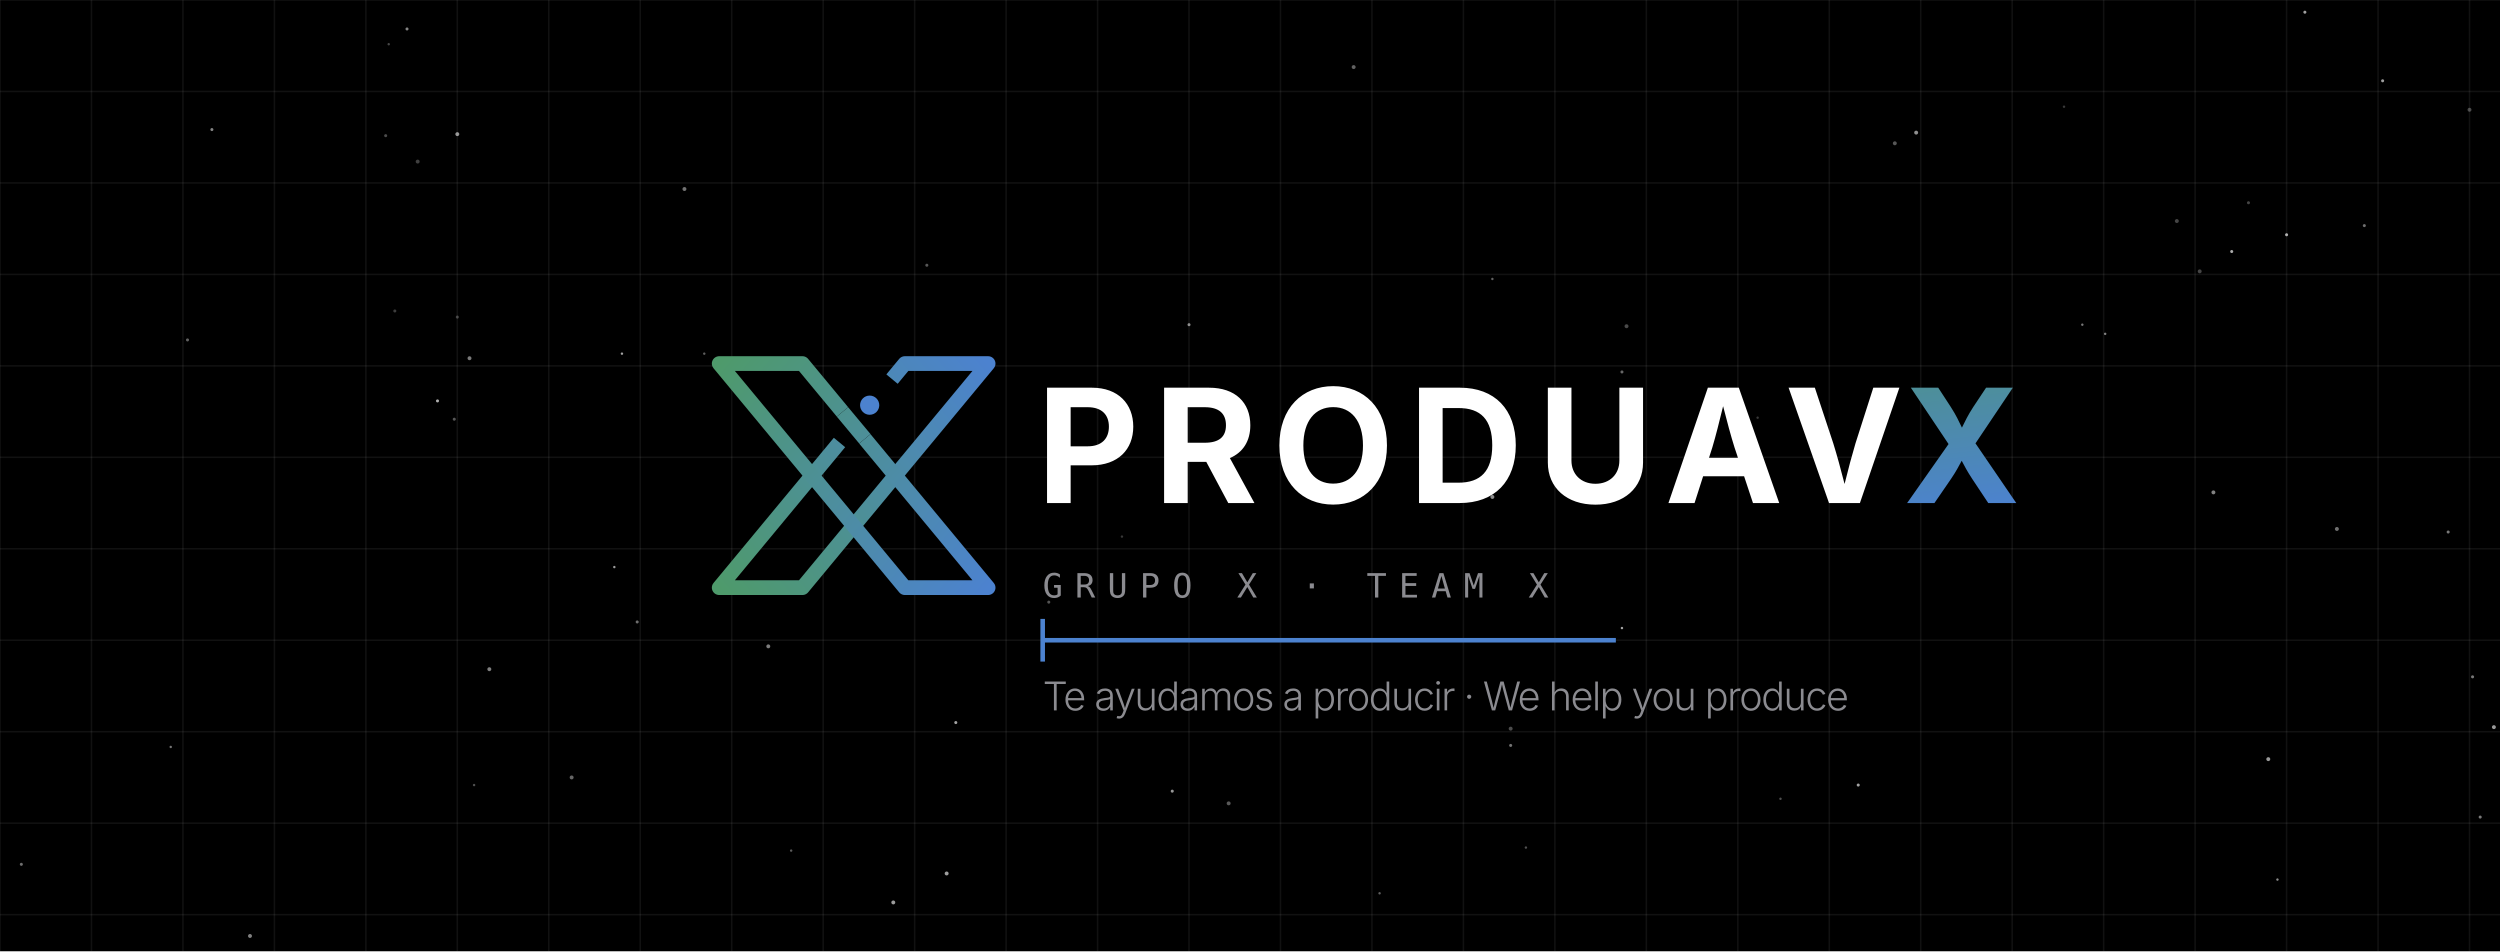
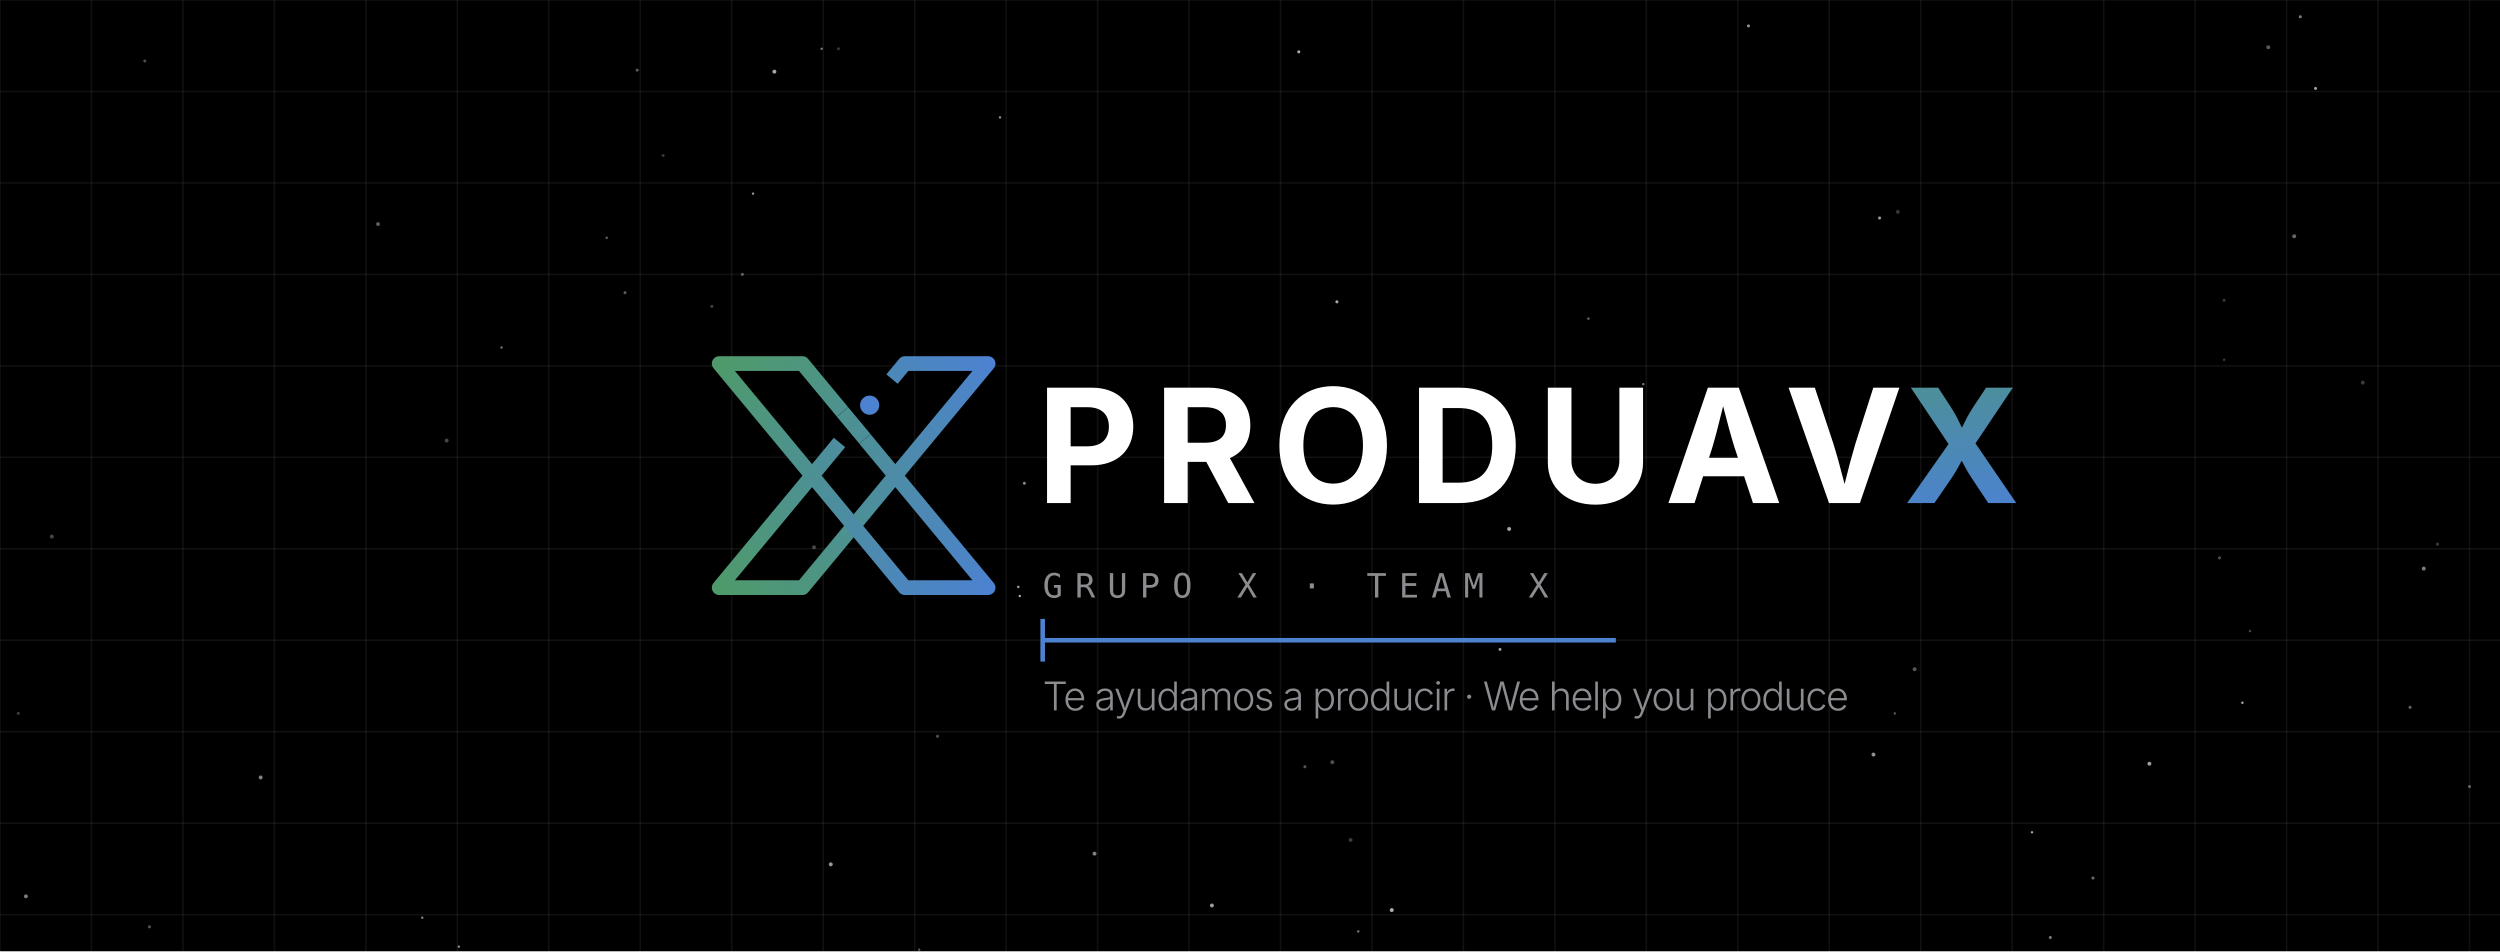
<svg xmlns="http://www.w3.org/2000/svg" viewBox="0 0 1640 624">
  <rect width="1640" height="624" fill="#000" />
  <g stroke="#fff" stroke-opacity=".07" stroke-width="1">
    <line x1="0" y1="0" x2="0" y2="624" />
    <line x1="60" y1="0" x2="60" y2="624" />
    <line x1="120" y1="0" x2="120" y2="624" />
    <line x1="180" y1="0" x2="180" y2="624" />
    <line x1="240" y1="0" x2="240" y2="624" />
    <line x1="300" y1="0" x2="300" y2="624" />
    <line x1="360" y1="0" x2="360" y2="624" />
    <line x1="420" y1="0" x2="420" y2="624" />
    <line x1="480" y1="0" x2="480" y2="624" />
    <line x1="540" y1="0" x2="540" y2="624" />
    <line x1="600" y1="0" x2="600" y2="624" />
    <line x1="660" y1="0" x2="660" y2="624" />
    <line x1="720" y1="0" x2="720" y2="624" />
    <line x1="780" y1="0" x2="780" y2="624" />
    <line x1="840" y1="0" x2="840" y2="624" />
    <line x1="900" y1="0" x2="900" y2="624" />
    <line x1="960" y1="0" x2="960" y2="624" />
    <line x1="1020" y1="0" x2="1020" y2="624" />
    <line x1="1080" y1="0" x2="1080" y2="624" />
    <line x1="1140" y1="0" x2="1140" y2="624" />
    <line x1="1200" y1="0" x2="1200" y2="624" />
    <line x1="1260" y1="0" x2="1260" y2="624" />
    <line x1="1320" y1="0" x2="1320" y2="624" />
    <line x1="1380" y1="0" x2="1380" y2="624" />
    <line x1="1440" y1="0" x2="1440" y2="624" />
    <line x1="1500" y1="0" x2="1500" y2="624" />
    <line x1="1560" y1="0" x2="1560" y2="624" />
    <line x1="1620" y1="0" x2="1620" y2="624" />
    <line x1="0" y1="0" x2="1640" y2="0" />
    <line x1="0" y1="60" x2="1640" y2="60" />
    <line x1="0" y1="120" x2="1640" y2="120" />
    <line x1="0" y1="180" x2="1640" y2="180" />
    <line x1="0" y1="240" x2="1640" y2="240" />
    <line x1="0" y1="300" x2="1640" y2="300" />
    <line x1="0" y1="360" x2="1640" y2="360" />
    <line x1="0" y1="420" x2="1640" y2="420" />
    <line x1="0" y1="480" x2="1640" y2="480" />
    <line x1="0" y1="540" x2="1640" y2="540" />
    <line x1="0" y1="600" x2="1640" y2="600" />
  </g>
-   <circle cx="1168" cy="524" r="0.8" fill="#fff" opacity="0.31" />
-   <circle cx="274" cy="106" r="1.3" fill="#fff" opacity="0.25" />
-   <circle cx="1243" cy="94" r="1.3" fill="#fff" opacity="0.34" />
-   <circle cx="1512" cy="8" r="1" fill="#fff" opacity="0.63" />
-   <circle cx="1620" cy="72" r="1.3" fill="#fff" opacity="0.28" />
-   <circle cx="806" cy="527" r="1.3" fill="#fff" opacity="0.35" />
-   <circle cx="1563" cy="53" r="1" fill="#fff" opacity="0.62" />
-   <circle cx="259" cy="204" r="1" fill="#fff" opacity="0.24" />
-   <circle cx="1064" cy="412" r="0.8" fill="#fff" opacity="0.66" />
-   <circle cx="519" cy="558" r="0.8" fill="#fff" opacity="0.36" />
-   <circle cx="403" cy="372" r="0.8" fill="#fff" opacity="0.61" />
-   <circle cx="1627" cy="536" r="1" fill="#fff" opacity="0.48" />
-   <circle cx="449" cy="124" r="1.3" fill="#fff" opacity="0.45" />
-   <circle cx="253" cy="89" r="1" fill="#fff" opacity="0.30" />
-   <circle cx="991" cy="489" r="1" fill="#fff" opacity="0.45" />
-   <circle cx="1636" cy="477" r="1.3" fill="#fff" opacity="0.60" />
-   <circle cx="139" cy="85" r="1" fill="#fff" opacity="0.52" />
-   <circle cx="1064" cy="244" r="1" fill="#fff" opacity="0.40" />
-   <circle cx="769" cy="519" r="1" fill="#fff" opacity="0.59" />
-   <circle cx="1219" cy="515" r="1" fill="#fff" opacity="0.64" />
-   <circle cx="408" cy="232" r="0.8" fill="#fff" opacity="0.64" />
-   <circle cx="1153" cy="274" r="0.8" fill="#fff" opacity="0.22" />
-   <circle cx="1622" cy="444" r="1" fill="#fff" opacity="0.47" />
-   <circle cx="945" cy="256" r="1" fill="#fff" opacity="0.62" />
-   <circle cx="462" cy="232" r="0.8" fill="#fff" opacity="0.37" />
-   <circle cx="1488" cy="498" r="1.3" fill="#fff" opacity="0.60" />
-   <circle cx="1494" cy="577" r="0.8" fill="#fff" opacity="0.55" />
-   <circle cx="688" cy="395" r="1" fill="#fff" opacity="0.33" />
-   <circle cx="627" cy="474" r="1" fill="#fff" opacity="0.64" />
-   <circle cx="14" cy="567" r="1" fill="#fff" opacity="0.43" />
-   <circle cx="112" cy="490" r="0.8" fill="#fff" opacity="0.46" />
-   <circle cx="1475" cy="133" r="1" fill="#fff" opacity="0.27" />
-   <circle cx="1354" cy="70" r="0.8" fill="#fff" opacity="0.23" />
-   <circle cx="1533" cy="347" r="1.3" fill="#fff" opacity="0.44" />
-   <circle cx="300" cy="208" r="1" fill="#fff" opacity="0.25" />
-   <circle cx="300" cy="88" r="1.3" fill="#fff" opacity="0.58" />
-   <circle cx="979" cy="326" r="1.3" fill="#fff" opacity="0.55" />
-   <circle cx="418" cy="408" r="1" fill="#fff" opacity="0.43" />
-   <circle cx="621" cy="573" r="1.3" fill="#fff" opacity="0.62" />
-   <circle cx="1366" cy="213" r="0.8" fill="#fff" opacity="0.47" />
-   <circle cx="298" cy="275" r="1" fill="#fff" opacity="0.34" />
-   <circle cx="1428" cy="145" r="1.3" fill="#fff" opacity="0.27" />
-   <circle cx="164" cy="614" r="1.3" fill="#fff" opacity="0.50" />
-   <circle cx="1551" cy="148" r="1" fill="#fff" opacity="0.43" />
-   <circle cx="308" cy="235" r="1.3" fill="#fff" opacity="0.48" />
-   <circle cx="780" cy="213" r="1" fill="#fff" opacity="0.54" />
-   <circle cx="255" cy="29" r="0.8" fill="#fff" opacity="0.28" />
-   <circle cx="311" cy="515" r="0.8" fill="#fff" opacity="0.32" />
-   <circle cx="504" cy="424" r="1.3" fill="#fff" opacity="0.49" />
-   <circle cx="1464" cy="165" r="1" fill="#fff" opacity="0.67" />
-   <circle cx="905" cy="586" r="0.8" fill="#fff" opacity="0.37" />
-   <circle cx="979" cy="183" r="0.8" fill="#fff" opacity="0.38" />
-   <circle cx="375" cy="510" r="1.3" fill="#fff" opacity="0.40" />
-   <circle cx="123" cy="223" r="1" fill="#fff" opacity="0.38" />
-   <circle cx="736" cy="352" r="0.8" fill="#fff" opacity="0.22" />
-   <circle cx="267" cy="19" r="1" fill="#fff" opacity="0.52" />
-   <circle cx="888" cy="44" r="1.3" fill="#fff" opacity="0.38" />
-   <circle cx="321" cy="439" r="1.3" fill="#fff" opacity="0.50" />
-   <circle cx="586" cy="592" r="1.3" fill="#fff" opacity="0.61" />
-   <circle cx="1452" cy="323" r="1.3" fill="#fff" opacity="0.51" />
-   <circle cx="608" cy="174" r="1" fill="#fff" opacity="0.34" />
-   <circle cx="1443" cy="178" r="1.3" fill="#fff" opacity="0.27" />
-   <circle cx="1001" cy="556" r="0.8" fill="#fff" opacity="0.32" />
-   <circle cx="1500" cy="154" r="1" fill="#fff" opacity="0.68" />
-   <circle cx="1257" cy="87" r="1.3" fill="#fff" opacity="0.56" />
-   <circle cx="1381" cy="219" r="0.8" fill="#fff" opacity="0.50" />
-   <circle cx="1067" cy="214" r="1.3" fill="#fff" opacity="0.29" />
-   <circle cx="991" cy="478" r="1.3" fill="#fff" opacity="0.30" />
-   <circle cx="287" cy="263" r="1" fill="#fff" opacity="0.68" />
-   <circle cx="1606" cy="349" r="1" fill="#fff" opacity="0.47" />
+   <circle cx="856" cy="503" r="1" fill="#fff" opacity="0.34" />
+   <circle cx="1256" cy="439" r="1.3" fill="#fff" opacity="0.34" />
+   <circle cx="1505" cy="155" r="1.3" fill="#fff" opacity="0.41" />
+   <circle cx="1410" cy="501" r="1.3" fill="#fff" opacity="0.62" />
+   <circle cx="1550" cy="251" r="1.3" fill="#fff" opacity="0.23" />
+   <circle cx="1333" cy="546" r="0.8" fill="#fff" opacity="0.64" />
+   <circle cx="874" cy="500" r="1.3" fill="#fff" opacity="0.31" />
+   <circle cx="886" cy="551" r="1.3" fill="#fff" opacity="0.23" />
+   <circle cx="672" cy="317" r="1" fill="#fff" opacity="0.52" />
+   <circle cx="984" cy="426" r="1" fill="#fff" opacity="0.61" />
+   <circle cx="1509" cy="11" r="1" fill="#fff" opacity="0.49" />
+   <circle cx="1471" cy="461" r="0.8" fill="#fff" opacity="0.68" />
+   <circle cx="615" cy="483" r="1" fill="#fff" opacity="0.32" />
+   <circle cx="913" cy="597" r="1.3" fill="#fff" opacity="0.68" />
+   <circle cx="95" cy="40" r="1" fill="#fff" opacity="0.30" />
+   <circle cx="990" cy="347" r="1.3" fill="#fff" opacity="0.65" />
+   <circle cx="410" cy="192" r="1" fill="#fff" opacity="0.36" />
+   <circle cx="545" cy="567" r="1.3" fill="#fff" opacity="0.59" />
+   <circle cx="550" cy="32" r="1" fill="#fff" opacity="0.21" />
+   <circle cx="1221" cy="296" r="0.8" fill="#fff" opacity="0.56" />
+   <circle cx="508" cy="47" r="1.3" fill="#fff" opacity="0.66" />
+   <circle cx="34" cy="352" r="1.3" fill="#fff" opacity="0.27" />
+   <circle cx="795" cy="594" r="1.3" fill="#fff" opacity="0.61" />
+   <circle cx="301" cy="621" r="0.8" fill="#fff" opacity="0.54" />
+   <circle cx="1488" cy="31" r="1.3" fill="#fff" opacity="0.35" />
+   <circle cx="1459" cy="197" r="1" fill="#fff" opacity="0.22" />
+   <circle cx="1519" cy="58" r="1" fill="#fff" opacity="0.62" />
+   <circle cx="1078" cy="252" r="0.8" fill="#fff" opacity="0.47" />
+   <circle cx="891" cy="611" r="0.8" fill="#fff" opacity="0.47" />
+   <circle cx="435" cy="102" r="1" fill="#fff" opacity="0.22" />
+   <circle cx="1456" cy="366" r="1" fill="#fff" opacity="0.31" />
+   <circle cx="669" cy="391" r="0.8" fill="#fff" opacity="0.68" />
+   <circle cx="1233" cy="143" r="1" fill="#fff" opacity="0.61" />
+   <circle cx="1590" cy="373" r="1.3" fill="#fff" opacity="0.49" />
+   <circle cx="852" cy="34" r="1" fill="#fff" opacity="0.68" />
+   <circle cx="277" cy="602" r="0.8" fill="#fff" opacity="0.51" />
+   <circle cx="603" cy="623" r="0.8" fill="#fff" opacity="0.35" />
+   <circle cx="583" cy="369" r="1.3" fill="#fff" opacity="0.25" />
+   <circle cx="17" cy="588" r="1.3" fill="#fff" opacity="0.48" />
+   <circle cx="293" cy="289" r="1.3" fill="#fff" opacity="0.27" />
+   <circle cx="901" cy="283" r="1" fill="#fff" opacity="0.33" />
+   <circle cx="1620" cy="516" r="1" fill="#fff" opacity="0.37" />
+   <circle cx="539" cy="32" r="0.8" fill="#fff" opacity="0.46" />
+   <circle cx="1147" cy="17" r="1" fill="#fff" opacity="0.56" />
+   <circle cx="494" cy="127" r="0.8" fill="#fff" opacity="0.59" />
+   <circle cx="1345" cy="615" r="1" fill="#fff" opacity="0.47" />
+   <circle cx="1245" cy="139" r="1.3" fill="#fff" opacity="0.21" />
+   <circle cx="656" cy="77" r="0.8" fill="#fff" opacity="0.57" />
+   <circle cx="98" cy="608" r="1" fill="#fff" opacity="0.33" />
+   <circle cx="570" cy="339" r="1" fill="#fff" opacity="0.40" />
+   <circle cx="12" cy="468" r="1" fill="#fff" opacity="0.24" />
+   <circle cx="1229" cy="495" r="1.3" fill="#fff" opacity="0.57" />
+   <circle cx="467" cy="201" r="1" fill="#fff" opacity="0.26" />
+   <circle cx="1373" cy="576" r="1" fill="#fff" opacity="0.42" />
+   <circle cx="418" cy="46" r="1" fill="#fff" opacity="0.36" />
+   <circle cx="329" cy="228" r="0.8" fill="#fff" opacity="0.45" />
+   <circle cx="1599" cy="357" r="1" fill="#fff" opacity="0.24" />
+   <circle cx="718" cy="560" r="1.3" fill="#fff" opacity="0.50" />
+   <circle cx="1476" cy="414" r="0.8" fill="#fff" opacity="0.28" />
+   <circle cx="877" cy="198" r="1" fill="#fff" opacity="0.68" />
+   <circle cx="668" cy="385" r="0.8" fill="#fff" opacity="0.65" />
+   <circle cx="248" cy="147" r="1.3" fill="#fff" opacity="0.36" />
+   <circle cx="1243" cy="468" r="0.8" fill="#fff" opacity="0.34" />
+   <circle cx="398" cy="156" r="0.8" fill="#fff" opacity="0.39" />
+   <circle cx="1042" cy="209" r="0.8" fill="#fff" opacity="0.42" />
+   <circle cx="1459" cy="236" r="0.8" fill="#fff" opacity="0.24" />
+   <circle cx="487" cy="180" r="1" fill="#fff" opacity="0.36" />
+   <circle cx="1581" cy="464" r="1" fill="#fff" opacity="0.39" />
+   <circle cx="534" cy="359" r="1.3" fill="#fff" opacity="0.27" />
+   <circle cx="171" cy="510" r="1.3" fill="#fff" opacity="0.51" />
  <g transform="translate(455.0 207.0) scale(2.100)">
    <defs>
      <linearGradient id="g1" gradientUnits="userSpaceOnUse" x1="8" y1="15" x2="92" y2="85">
        <stop offset="0" stop-color="#4E9A6B" />
        <stop offset="1" stop-color="#4C82CF" />
      </linearGradient>
      <linearGradient id="g2" gradientUnits="userSpaceOnUse" x1="92" y1="15" x2="8" y2="85">
        <stop offset="0" stop-color="#4C82CF" />
        <stop offset="1" stop-color="#4E9A6B" />
      </linearGradient>
    </defs>
    <g fill="none" stroke-width="4.6" stroke-linejoin="round" stroke-linecap="round">
      <polygon points="66,15 92,15 34,85 8,85" stroke="url(#g2)" />
      <polygon points="8,15 34,15 92,85 66,85" stroke="url(#g1)" />
      <line x1="62.4" y1="20.2" x2="46" y2="40" stroke="#000" stroke-width="7.4" stroke-linecap="butt" />
      <line x1="46.5" y1="30.1" x2="53.5" y2="38.5" stroke="#000" stroke-width="8.6" stroke-linecap="butt" />
      <line x1="46.5" y1="30.1" x2="53.5" y2="38.5" stroke="url(#g1)" stroke-width="4.6" stroke-linecap="butt" />
    </g>
    <circle cx="55" cy="28" r="3" fill="#4C82CF" />
  </g>
  <defs>
    <linearGradient id="wg" x1="0" y1="0" x2="1" y2="1">
      <stop offset="0" stop-color="#4E9A6B" />
      <stop offset="1" stop-color="#4C82CF" />
    </linearGradient>
  </defs>
  <text x="680" y="330" text-anchor="start" font-family="'Montserrat','Inter','Helvetica Neue',Arial,sans-serif" font-weight="700" font-size="104" letter-spacing="9.4" fill="#fff">PRODUAV<tspan fill="url(#wg)">X</tspan>
  </text>
  <text x="684" y="392" text-anchor="start" font-family="'JetBrains Mono','DejaVu Sans Mono',monospace" font-weight="400" font-size="22" fill="#8b8b90" letter-spacing="8">GRUPO X · TEAM X</text>
  <line x1="684" y1="420" x2="1060" y2="420" stroke="#4C82CF" stroke-width="3" />
  <line x1="684" y1="406" x2="684" y2="434" stroke="#4C82CF" stroke-width="3" />
  <text x="684" y="466" text-anchor="start" font-family="'Inter Tight','Inter','Helvetica Neue',Arial,sans-serif" font-weight="300" font-size="26" fill="#8b8b90" letter-spacing="-1">Te ayudamos a producir · We help you produce</text>
</svg>
